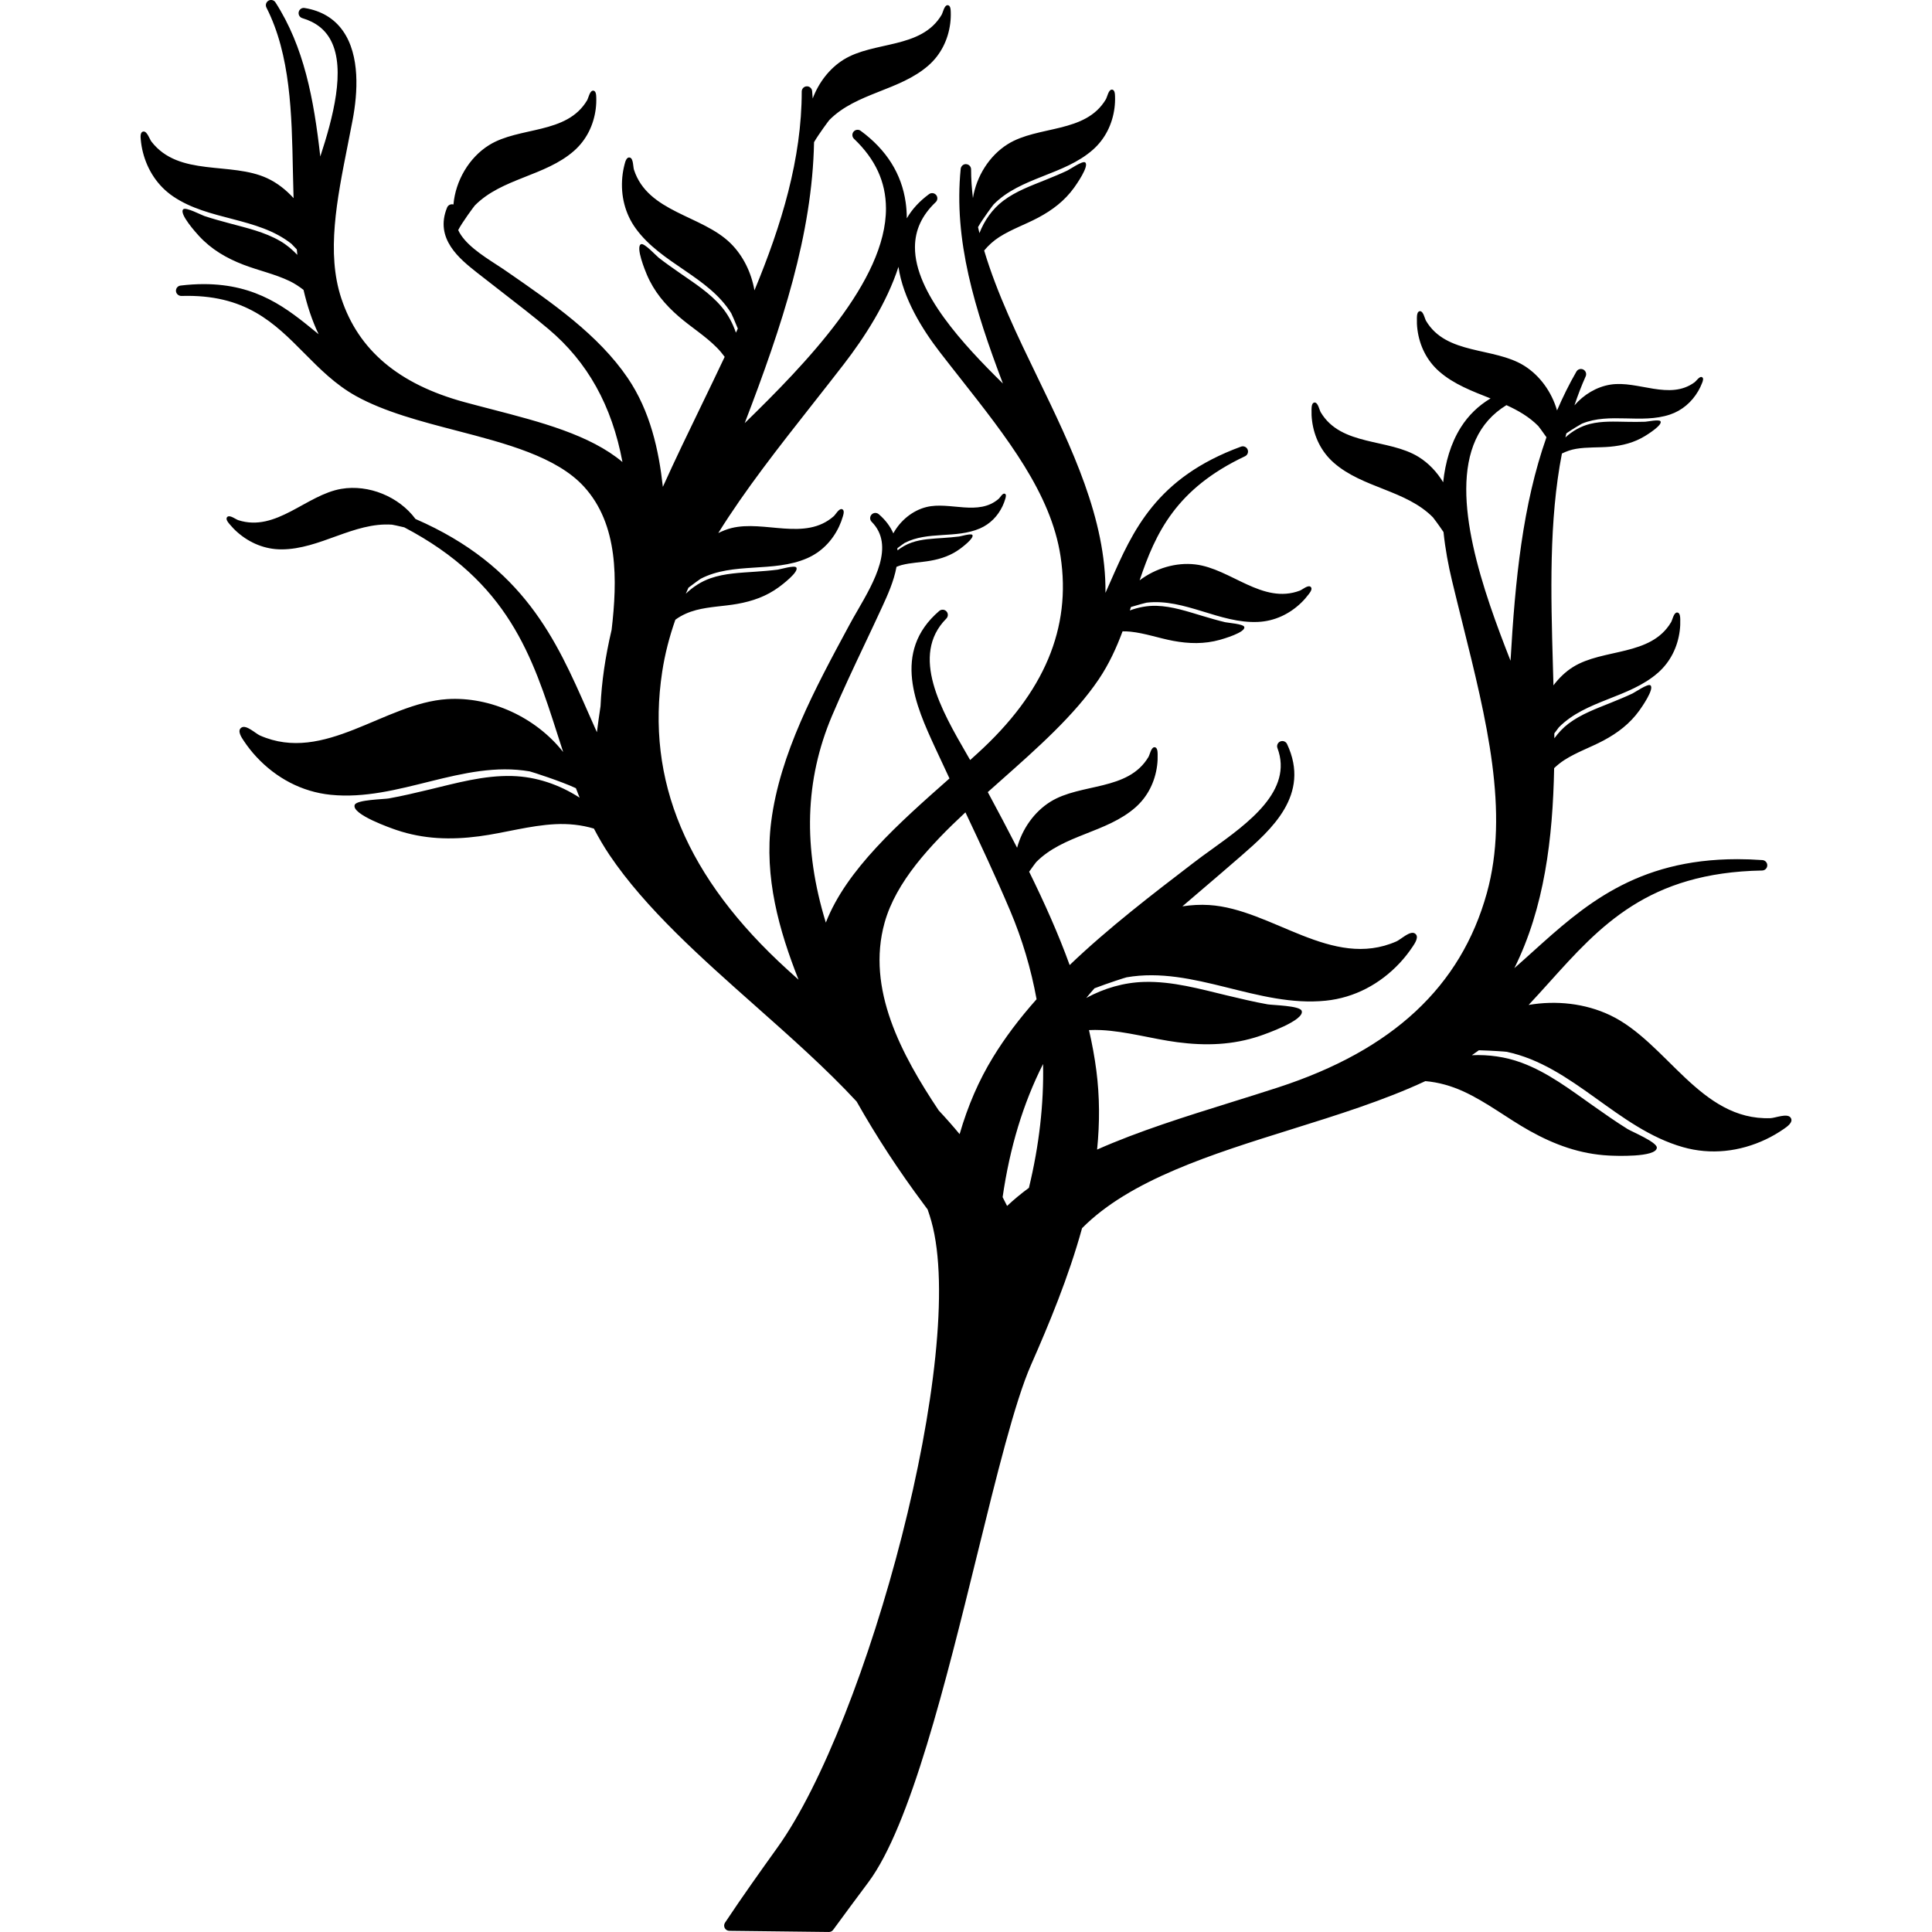
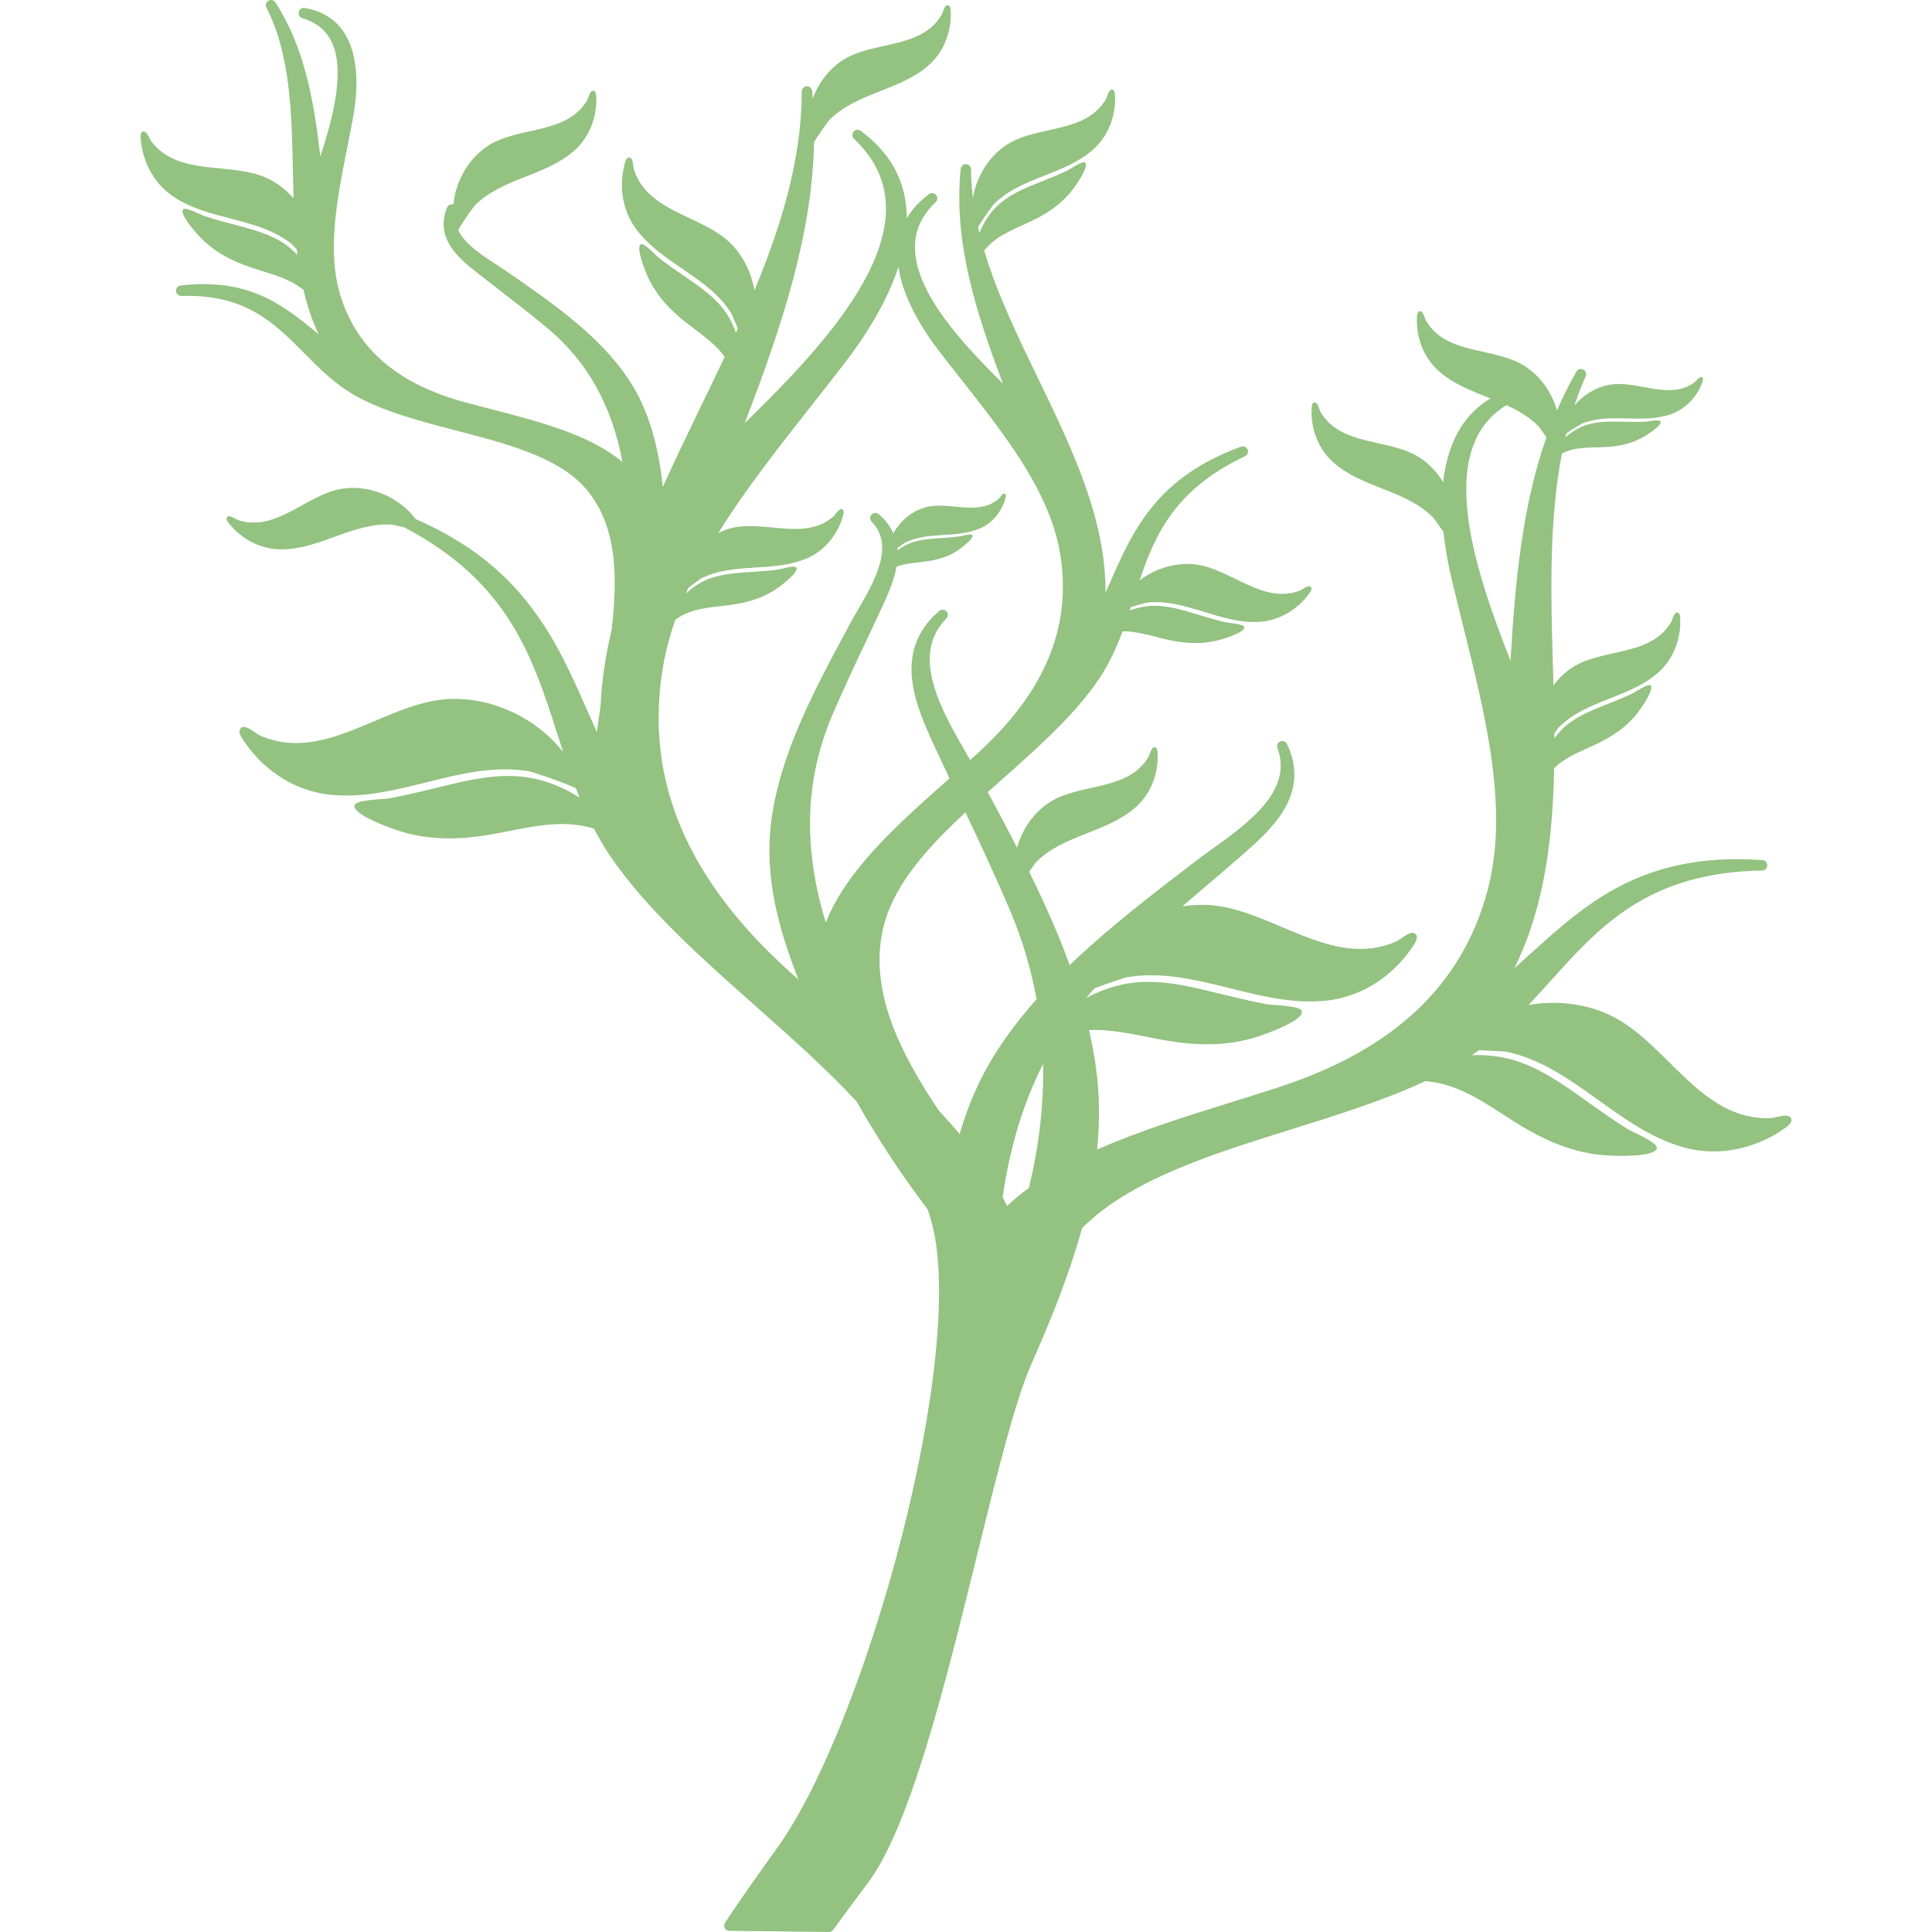
<svg xmlns="http://www.w3.org/2000/svg" version="1.1" id="Capa_1" x="0px" y="0px" width="567.063px" height="567.063px" viewBox="0 0 567.063 567.063" style="enable-background:new 0 0 567.063 567.063;" xml:space="preserve">
  <g>
    <g>
-       <path d="M519.673,328.193c-20.734,0.759-30.398-22.313-47.136-30.242c-7.271-3.442-15.774-4.379-23.871-2.989    c2.062-2.197,4.072-4.419,6.056-6.625c14.917-16.58,29.006-32.237,62.491-32.834c0.82-0.016,1.48-0.673,1.502-1.487    c0.021-0.82-0.605-1.509-1.42-1.57c-2.497-0.178-4.969-0.27-7.344-0.27c-29.948,0-45.307,13.85-60.159,27.243    c-1.8,1.622-3.553,3.204-5.307,4.738c8.816-17.77,11.271-37.981,11.671-58.698c0.937-0.887,1.943-1.701,3.023-2.396    c3.586-2.298,7.684-3.703,11.436-5.701c4.186-2.23,7.772-4.954,10.56-8.828c0.523-0.728,4.575-6.441,3.213-7.399    c-0.752-0.536-4.485,2.059-5.232,2.411c-2.077,0.982-4.204,1.848-6.334,2.711c-4.281,1.735-8.721,3.323-12.445,6.135    c-1.618,1.221-2.974,2.699-4.155,4.305c-0.003-0.48-0.006-0.961-0.009-1.441c0.71-0.982,1.257-1.704,1.328-1.777    c7.925-8.027,20.621-8.562,29.109-16.028c3.614-3.18,5.747-7.521,6.364-12.268c0.147-1.129,0.196-2.262,0.159-3.4    c-0.021-0.627-0.033-2.081-1-1.998c-0.921,0.077-1.301,2.179-1.689,2.836c-5.976,10.083-19.893,7.62-28.776,13.149    c-2.23,1.389-4.146,3.262-5.753,5.392c-0.052-1.967-0.106-3.935-0.165-5.896c-0.597-20.958-1.184-42.417,2.65-62.152    c1.307-0.643,2.695-1.129,4.131-1.374c3.277-0.56,6.652-0.321,9.96-0.618c3.69-0.331,7.1-1.197,10.282-3.134    c0.6-0.364,5.251-3.24,4.562-4.342c-0.38-0.615-3.853,0.113-4.499,0.141c-1.793,0.073-3.586,0.049-5.379,0.021    c-3.608-0.055-7.283-0.263-10.817,0.621c-2.724,0.686-5.171,2.084-7.222,3.959c0.095-0.401,0.193-0.802,0.291-1.199    c1.787-1.246,4.4-2.775,4.56-2.84c8.146-3.357,17.436,0.123,25.813-2.662c3.568-1.184,6.423-3.66,8.312-6.885    c0.449-0.768,0.829-1.566,1.15-2.396c0.178-0.459,0.609-1.505-0.11-1.741c-0.686-0.226-1.601,1.172-2.08,1.527    c-7.369,5.432-16.629-0.579-24.697,0.694c-4.052,0.637-7.847,2.926-10.579,6.093c0.971-2.895,2.048-5.747,3.296-8.522    c0.333-0.743,0.027-1.619-0.701-1.989c-0.728-0.37-1.612-0.11-2.022,0.597c-2.139,3.712-4.006,7.519-5.683,11.401    c-1.548-5.37-5.015-10.242-9.669-13.139c-8.884-5.53-22.801-3.066-28.776-13.149c-0.389-0.658-0.771-2.763-1.689-2.837    c-0.967-0.083-0.979,1.371-1,1.999c-0.037,1.138,0.012,2.271,0.159,3.399c0.617,4.749,2.75,9.091,6.364,12.268    c4.333,3.81,9.762,5.817,15.092,7.935c-3.556,2.13-6.49,4.951-8.729,8.504c-2.98,4.725-4.548,10.291-5.175,16.107    c-1.809-3.001-4.251-5.603-7.17-7.417c-8.883-5.53-22.8-3.066-28.776-13.149c-0.389-0.658-0.771-2.763-1.688-2.837    c-0.964-0.083-0.979,1.371-1.001,1.999c-0.037,1.138,0.013,2.271,0.159,3.399c0.618,4.749,2.751,9.091,6.365,12.268    c8.488,7.463,21.184,8.002,29.109,16.028c0.125,0.128,1.717,2.252,3.103,4.317c0.518,5.021,1.438,9.878,2.476,14.192    c1.001,4.183,2.044,8.372,3.088,12.555c7.093,28.458,13.794,55.337,7.148,79.239c-7.62,27.424-27.647,46.075-61.228,57.014    c-4.532,1.479-9.138,2.913-13.749,4.352c-13.394,4.18-27.219,8.488-39.409,13.901c0.811-8.075,0.74-15.657-0.209-23.103    c-0.498-3.911-1.235-7.886-2.172-11.968c1.19-0.052,2.377-0.062,3.562-0.003c7.527,0.379,14.875,2.573,22.335,3.556    c8.326,1.096,16.291,0.859,24.29-1.852c1.503-0.511,13.217-4.574,12.24-7.354c-0.535-1.545-8.58-1.648-10.019-1.909    c-4.002-0.719-7.959-1.664-11.912-2.61c-7.953-1.906-15.982-4.186-24.238-3.969c-6.031,0.159-11.827,1.867-17.062,4.71    c0.786-0.964,1.6-1.903,2.42-2.84c4.257-1.619,9.106-3.164,9.438-3.223c19.676-3.406,38.513,8.884,58.418,6.867    c8.474-0.86,16.014-4.921,21.79-11.124c1.374-1.476,2.61-3.058,3.728-4.731c0.618-0.927,2.09-3.029,0.615-3.907    c-1.401-0.838-4.116,1.802-5.355,2.35c-18.984,8.373-36.493-9.492-54.976-10.667c-2.613-0.166-5.251-0.012-7.861,0.382    c1.75-1.5,3.498-2.993,5.229-4.471c4.061-3.467,8.118-6.931,12.124-10.425c8.607-7.516,20.395-17.803,13.366-32.742    c-0.35-0.744-1.218-1.068-1.98-0.759c-0.756,0.318-1.126,1.178-0.838,1.949c4.676,12.479-8.599,22.032-19.263,29.709    c-1.986,1.429-3.877,2.788-5.526,4.076c-11.665,8.929-24.813,18.99-36.2,29.896c-3.32-9.171-7.405-18.275-11.891-27.396    c1.053-1.493,1.988-2.739,2.083-2.837c7.926-8.026,20.622-8.562,29.11-16.028c3.614-3.179,5.747-7.521,6.364-12.268    c0.147-1.129,0.196-2.261,0.159-3.399c-0.021-0.627-0.033-2.081-1-1.998c-0.921,0.076-1.301,2.182-1.689,2.839    c-5.976,10.083-19.893,7.62-28.776,13.149c-4.765,2.965-8.292,7.993-9.785,13.51c-2.779-5.425-5.661-10.863-8.605-16.334    c1.307-1.166,2.62-2.332,3.933-3.498c10.608-9.407,21.579-19.134,28.656-29.639c3.023-4.489,5.178-9.244,6.971-14.048    c0.784-0.006,1.567,0.018,2.345,0.101c4.234,0.444,8.313,1.903,12.49,2.687c4.664,0.869,9.165,0.982,13.761-0.306    c0.863-0.242,7.596-2.179,7.127-3.776c-0.254-0.888-4.789-1.19-5.594-1.383c-2.236-0.529-4.439-1.181-6.64-1.836    c-4.428-1.316-8.89-2.846-13.553-2.978c-2.69-0.073-5.315,0.444-7.804,1.356c0.11-0.337,0.224-0.677,0.331-1.013    c2.206-0.673,4.409-1.246,4.577-1.267c11.203-1.322,21.454,6.184,32.745,5.652c4.808-0.227,9.184-2.289,12.632-5.612    c0.82-0.79,1.563-1.646,2.246-2.555c0.377-0.505,1.271-1.646,0.465-2.185c-0.765-0.517-2.377,0.89-3.09,1.163    c-10.964,4.146-20.297-6.466-30.689-7.689c-5.685-0.67-11.691,1.153-16.343,4.669c4.685-13.954,10.756-26.907,30.939-36.42    c0.74-0.349,1.074-1.218,0.759-1.974c-0.318-0.756-1.166-1.129-1.937-0.848c-24.915,9.128-31.748,24.67-38.36,39.697    c-0.48,1.09-0.952,2.164-1.426,3.223c0.223-21.646-9.955-42.66-19.835-63.055c-5.937-12.255-11.989-24.768-15.771-37.424    c1.267-1.53,2.757-2.876,4.422-3.944c3.586-2.298,7.684-3.703,11.435-5.701c4.187-2.231,7.772-4.954,10.561-8.828    c0.523-0.728,4.574-6.441,3.213-7.399c-0.753-0.536-4.486,2.059-5.232,2.411c-2.078,0.982-4.205,1.848-6.334,2.711    c-4.281,1.735-8.722,3.323-12.445,6.136c-3.226,2.433-5.542,5.78-7.008,9.504c-0.144-0.588-0.275-1.175-0.41-1.763    c1.331-2.35,4.4-6.475,4.578-6.659c7.926-8.026,20.621-8.562,29.109-16.028c3.614-3.179,5.747-7.521,6.365-12.268    c0.146-1.129,0.196-2.261,0.159-3.399c-0.021-0.627-0.034-2.081-1.001-1.998c-0.921,0.076-1.3,2.182-1.688,2.839    c-5.977,10.083-19.894,7.62-28.776,13.149c-5.429,3.378-9.211,9.437-10.245,15.845c-0.34-2.806-0.538-5.615-0.538-8.43    c0-0.817-0.64-1.487-1.454-1.527c-0.762-0.088-1.518,0.563-1.597,1.374c-2.105,20.937,4.079,41.126,12.39,63.015    c-11.552-11.359-25.875-26.699-25.814-40.034c0.021-5.009,2.017-9.333,6.096-13.216c0.585-0.56,0.637-1.472,0.119-2.093    c-0.514-0.612-1.426-0.728-2.077-0.251c-2.815,2.069-5,4.443-6.533,7.103c-0.003-1.561-0.11-3.115-0.328-4.654    c-1.181-8.391-5.627-15.468-13.213-21.035c-0.651-0.48-1.561-0.367-2.077,0.251c-0.518,0.618-0.466,1.533,0.119,2.093    c6.282,5.982,9.352,12.65,9.385,20.383c0.098,21.3-23.682,45.737-41.463,63.072c11.022-28.718,19.822-55.41,20.353-82.461    c1.373-2.371,4.317-6.331,4.491-6.508c7.926-8.026,20.622-8.562,29.11-16.028c3.613-3.179,5.746-7.521,6.364-12.268    c0.147-1.129,0.196-2.261,0.159-3.399c-0.021-0.627-0.033-2.081-1-1.999c-0.921,0.077-1.301,2.179-1.689,2.837    c-5.977,10.083-19.893,7.619-28.776,13.148c-4.143,2.58-7.304,6.735-9.055,11.402c-0.061-0.734-0.092-1.469-0.168-2.203    c-0.079-0.814-0.823-1.429-1.598-1.374c-0.813,0.04-1.453,0.71-1.453,1.527c0,19.654-5.899,39.162-13.877,58.36    c-0.909-5.211-3.314-10.168-7.001-13.807c-8.391-8.29-24.303-9.042-28.366-21.613c-0.264-0.82-0.159-3.229-1.151-3.541    c-1.04-0.331-1.416,1.264-1.597,1.949c-0.321,1.242-0.551,2.5-0.671,3.776c-0.501,5.374,0.763,10.68,3.944,15.071    c7.476,10.318,21.298,14.067,28.018,24.862c0.095,0.15,1.031,2.249,1.943,4.517c-0.184,0.404-0.373,0.805-0.557,1.209    c-0.949-2.76-2.323-5.364-4.238-7.626c-3.394-4.015-7.88-6.866-12.157-9.841c-2.124-1.478-4.251-2.959-6.289-4.556    c-0.734-0.575-4.191-4.354-5.152-3.954c-1.735,0.713,1.294,8.002,1.688,8.932c2.1,4.951,5.364,8.837,9.413,12.332    c3.626,3.131,7.781,5.692,11.153,9.11c0.826,0.838,1.589,1.744,2.28,2.699c-2.271,4.813-4.587,9.608-6.895,14.373    c-3.772,7.791-7.65,15.796-11.248,23.779c-1.179-10.68-3.666-22.191-10.343-31.996c-8.614-12.656-22.161-22.02-35.249-31.068    c-0.991-0.701-2.117-1.432-3.302-2.2c-4.293-2.785-9.312-6.053-11.175-10.095c1.074-2.167,4.694-7.038,4.887-7.234    c7.926-8.026,20.621-8.562,29.11-16.028c3.613-3.18,5.746-7.521,6.364-12.268c0.147-1.129,0.196-2.261,0.159-3.4    c-0.021-0.627-0.033-2.081-1-1.998c-0.922,0.077-1.301,2.179-1.689,2.836c-5.977,10.083-19.894,7.62-28.776,13.149    c-5.875,3.657-9.838,10.447-10.45,17.43c-0.743-0.223-1.551,0.138-1.857,0.869c-3.791,9.183,3.749,15.147,8.739,19.098    c2.394,1.891,4.813,3.761,7.234,5.633c4.577,3.541,9.309,7.2,13.742,10.927c11.512,9.688,18.654,22.5,21.747,39.061    c-9.513-7.999-24.152-11.793-38.359-15.475c-2.702-0.701-5.401-1.398-8.061-2.124c-19.257-5.26-31.068-15.224-36.104-30.453    c-4.4-13.308-1.334-28.764,1.916-45.129c0.48-2.42,0.961-4.844,1.417-7.261c1.496-7.914,2.221-18.862-2.833-26.078    c-2.574-3.675-6.362-5.945-11.258-6.744c-0.802-0.15-1.558,0.383-1.738,1.166c-0.181,0.786,0.282,1.579,1.053,1.812    c3.987,1.19,6.744,3.36,8.43,6.637c4.348,8.442,0.569,22.641-3.152,33.978c-1.913-16.986-4.776-32.204-13.161-45.245    c-0.438-0.686-1.337-0.906-2.047-0.499c-0.707,0.407-0.97,1.294-0.603,2.02c7.093,13.935,7.439,31.2,7.77,47.898    c0.052,2.671,0.119,5.355,0.199,8.039c-2.209-2.43-4.804-4.48-7.729-5.838c-10.695-4.97-25.927-0.306-33.997-10.768    c-0.526-0.683-1.239-2.987-2.28-2.944c-1.092,0.043-0.909,1.668-0.844,2.372c0.116,1.276,0.324,2.537,0.646,3.782    c1.343,5.227,4.324,9.795,8.8,12.855c10.521,7.188,24.798,6.05,34.765,13.941c0.085,0.067,0.731,0.734,1.588,1.652    c0.055,0.529,0.092,1.068,0.156,1.597c-1.502-1.561-3.161-2.974-5.067-4.076c-4.55-2.635-9.737-3.804-14.765-5.159    c-2.5-0.673-5-1.35-7.457-2.167c-0.885-0.294-5.417-2.684-6.185-1.983c-1.392,1.258,3.92,7.096,4.608,7.84    c3.647,3.95,8.033,6.508,13.023,8.43c4.471,1.723,9.248,2.732,13.574,4.81c1.454,0.698,2.806,1.595,4.085,2.589    c1.053,4.511,2.448,8.886,4.431,13.011c-0.245-0.199-0.487-0.398-0.731-0.597c-8.485-6.94-17.258-14.11-33.005-14.11    c-2.172,0-4.458,0.144-6.793,0.426c-0.814,0.095-1.405,0.817-1.343,1.631c0.061,0.814,0.798,1.417,1.573,1.417    c18.831-0.575,27.243,7.876,36.123,16.836c4.477,4.517,9.104,9.186,15.129,12.534c8.42,4.672,19.183,7.469,29.589,10.177    c14.38,3.743,29.245,7.607,37.296,16.374c10.229,11.136,9.85,27.604,8.158,42.078c-1.864,7.91-2.932,15.291-3.253,22.409    c-0.38,2.552-0.744,5.101-1.065,7.638c-0.894-1.98-1.78-3.997-2.687-6.056c-9.247-21.016-18.791-42.706-50.554-56.527    c-4.878-6.582-13.752-10.193-21.748-8.847c-10.318,1.735-19.119,12.794-30.272,9.192c-0.729-0.236-2.405-1.561-3.146-1.01    c-0.777,0.578,0.171,1.674,0.572,2.16c0.726,0.875,1.512,1.692,2.372,2.442c3.608,3.149,8.079,4.994,12.892,4.985    c11.304-0.024,21.175-8.026,32.43-7.255c0.141,0.009,1.759,0.343,3.607,0.787c30.566,16.043,37.613,37.833,44.991,60.857    c0.542,1.689,1.089,3.388,1.646,5.092c-7.987-10.156-21.301-16.34-34.043-15.53c-18.482,1.175-35.994,19.042-54.976,10.667    c-1.236-0.547-3.95-3.188-5.355-2.35c-1.475,0.875-0.003,2.98,0.615,3.907c1.117,1.677,2.353,3.256,3.727,4.731    c5.774,6.203,13.314,10.263,21.79,11.123c19.908,2.017,38.742-10.272,58.418-6.867c0.447,0.08,9.257,2.91,13.557,4.93    c0.357,0.93,0.713,1.86,1.092,2.785c-5.93-3.834-12.729-6.175-19.854-6.359c-8.256-0.217-16.285,2.062-24.238,3.969    c-3.953,0.945-7.909,1.891-11.912,2.61c-1.441,0.26-9.483,0.364-10.018,1.91c-0.976,2.778,10.734,6.842,12.24,7.353    c7.999,2.711,15.964,2.947,24.29,1.852c7.46-0.982,14.808-3.177,22.335-3.556c3.81-0.192,7.687,0.19,11.35,1.292    c1.383,2.644,2.889,5.251,4.603,7.791c10.562,15.673,26.977,30.23,42.852,44.31c10.242,9.085,20.833,18.474,29.655,28.008    c5.881,10.389,12.304,20.218,19.636,30.053l1.202,1.622c0.407,1.153,0.774,2.312,1.102,3.485    c10.692,38.329-18.775,146.916-45.129,183.729c-4.85,6.777-10.352,14.458-15.443,22.142c-0.31,0.469-0.337,1.068-0.076,1.563    c0.263,0.493,0.773,0.808,1.334,0.814l29.231,0.343c0.007,0,0.013,0,0.019,0c0.49,0,0.949-0.232,1.236-0.628    c3.418-4.682,6.889-9.345,10.353-13.993c12.331-16.539,22.748-58.862,31.937-96.203c5.673-23.058,11.034-44.835,15.783-55.615    c5.188-11.766,11.014-25.723,14.982-40.136c14.048-14.201,38.155-21.734,61.472-29.021c13.446-4.204,27.237-8.513,39.284-14.138    c3.859,0.318,7.653,1.408,11.166,3.015c6.854,3.137,12.871,7.892,19.438,11.563c7.332,4.095,14.819,6.824,23.253,7.262    c1.585,0.082,13.969,0.637,14.091-2.308c0.074-1.634-7.362-4.706-8.602-5.48c-3.451-2.148-6.78-4.489-10.104-6.83    c-6.687-4.712-13.302-9.798-21.053-12.649c-4.688-1.727-9.624-2.396-14.541-2.182c0.7-0.478,1.398-0.958,2.077-1.454    c3.987,0.119,7.846,0.395,8.128,0.453c19.538,4.112,32.497,22.494,51.738,27.98c8.191,2.335,16.698,1.35,24.357-2.279    c1.82-0.863,3.556-1.876,5.214-3.018c0.915-0.633,3.063-2.044,2.017-3.402C524.524,326.694,521.026,328.145,519.673,328.193z     M242.392,270.791c-6.745-21.989-6.145-41.876,1.802-60.665c2.99-7.065,6.371-14.217,9.643-21.132    c1.723-3.645,3.445-7.292,5.125-10.942c1.53-3.335,3.403-7.43,4.168-11.677c0.486-0.187,0.967-0.385,1.469-0.517    c2.788-0.731,5.716-0.78,8.547-1.285c3.161-0.563,6.034-1.567,8.635-3.479c0.49-0.358,4.287-3.192,3.611-4.091    c-0.374-0.502-3.317,0.389-3.871,0.462c-1.542,0.199-3.091,0.312-4.643,0.425c-3.117,0.224-6.307,0.321-9.287,1.353    c-1.521,0.526-2.916,1.316-4.158,2.301c-0.016-0.211-0.03-0.419-0.052-0.63c1.077-0.817,2.068-1.518,2.157-1.564    c6.774-3.513,15.055-1.211,22.074-4.244c2.99-1.291,5.267-3.641,6.652-6.57c0.331-0.698,0.597-1.414,0.812-2.154    c0.119-0.41,0.41-1.346-0.227-1.493c-0.609-0.144-1.291,1.132-1.68,1.475c-5.949,5.242-14.392,0.756-21.261,2.463    c-4.073,1.01-7.662,3.972-9.706,7.717c-0.873-1.965-2.225-3.865-4.278-5.625c-0.627-0.532-1.558-0.48-2.114,0.12    c-0.561,0.603-0.545,1.536,0.033,2.117c6.885,6.949,0.78,17.503-4.122,25.982c-0.93,1.606-1.812,3.134-2.549,4.532    c-9.969,18.47-20.275,37.567-22.821,57.531c-2.077,16.301,2.292,31.827,8.029,46.351c-1.062-0.952-2.114-1.9-3.164-2.855    c-29.676-26.968-41.729-55.616-36.845-87.581c0.786-5.162,2.102-10.214,3.843-15.187c0.04-0.037,0.095-0.092,0.119-0.11    c1.79-1.3,3.868-2.197,6.004-2.757c3.938-1.031,8.075-1.102,12.075-1.815c4.464-0.795,8.524-2.215,12.2-4.917    c0.691-0.508,6.056-4.51,5.101-5.78c-0.526-0.71-4.685,0.551-5.468,0.652c-2.179,0.282-4.37,0.441-6.558,0.6    c-4.403,0.315-8.908,0.453-13.121,1.913c-2.764,0.955-5.19,2.564-7.28,4.55c0.26-0.59,0.511-1.184,0.783-1.771    c1.723-1.328,3.458-2.552,3.596-2.625c9.571-4.963,21.271-1.711,31.188-5.998c4.223-1.824,7.438-5.146,9.4-9.281    c0.465-0.985,0.845-1.998,1.147-3.044c0.165-0.579,0.581-1.9-0.321-2.112c-0.859-0.202-1.824,1.601-2.371,2.084    c-8.403,7.405-20.331,1.068-30.034,3.479c-1.331,0.331-2.607,0.854-3.853,1.457c7.895-12.687,17.717-25.178,27.824-38.018    c3.021-3.837,6.047-7.681,9.024-11.539c6.031-7.806,12.598-17.95,16.043-28.581c1.295,9.208,7.008,18.387,12.146,25.037    c1.989,2.58,4.012,5.147,6.031,7.711c13.666,17.362,26.576,33.758,29.388,52.179c3.226,21.12-4.755,40.062-24.397,57.91    c-0.703,0.643-1.413,1.282-2.129,1.925l-0.928-1.612c-7.487-12.95-16.812-29.07-6.064-39.909c0.578-0.582,0.594-1.515,0.033-2.118    c-0.557-0.597-1.49-0.648-2.114-0.119c-14.091,12.068-6.729,28.109-1.353,39.82c1.433,3.115,2.892,6.227,4.357,9.342l-0.009,0.009    C263.775,241.659,248.426,255.24,242.392,270.791z M281.658,332.878c-1.958-2.358-4.036-4.715-6.133-6.949    c-10.899-16.334-21.312-35.654-15.89-55.102c3.332-11.946,13.231-22.623,23.729-32.396c4.257,9.005,8.963,19.03,13.121,28.853    c3.538,8.363,6.147,17.106,7.761,25.999c-5.107,5.746-9.29,11.315-12.775,17.01C287.322,317.067,284.096,324.479,281.658,332.878z     M301.998,348.644c-2.326,1.707-4.471,3.488-6.405,5.312c-0.419-0.863-0.859-1.724-1.312-2.586    c2.121-14.64,6.02-27.482,11.87-39.073C306.401,324.011,305.008,336.204,301.998,348.644z M433.115,129.079    c1.968-4.32,4.964-7.668,9.036-10.165c3.431,1.561,6.665,3.412,9.349,6.129c0.107,0.107,1.23,1.604,2.402,3.293    c-6.983,19.856-9.187,41.787-10.545,65.597C435.382,173.635,425.459,145.903,433.115,129.079z" />
+       <path fill="#93C281" d="M519.673,328.193c-20.734,0.759-30.398-22.313-47.136-30.242c-7.271-3.442-15.774-4.379-23.871-2.989    c2.062-2.197,4.072-4.419,6.056-6.625c14.917-16.58,29.006-32.237,62.491-32.834c0.82-0.016,1.48-0.673,1.502-1.487    c0.021-0.82-0.605-1.509-1.42-1.57c-2.497-0.178-4.969-0.27-7.344-0.27c-29.948,0-45.307,13.85-60.159,27.243    c-1.8,1.622-3.553,3.204-5.307,4.738c8.816-17.77,11.271-37.981,11.671-58.698c0.937-0.887,1.943-1.701,3.023-2.396    c3.586-2.298,7.684-3.703,11.436-5.701c4.186-2.23,7.772-4.954,10.56-8.828c0.523-0.728,4.575-6.441,3.213-7.399    c-0.752-0.536-4.485,2.059-5.232,2.411c-2.077,0.982-4.204,1.848-6.334,2.711c-4.281,1.735-8.721,3.323-12.445,6.135    c-1.618,1.221-2.974,2.699-4.155,4.305c-0.003-0.48-0.006-0.961-0.009-1.441c0.71-0.982,1.257-1.704,1.328-1.777    c7.925-8.027,20.621-8.562,29.109-16.028c3.614-3.18,5.747-7.521,6.364-12.268c0.147-1.129,0.196-2.262,0.159-3.4    c-0.021-0.627-0.033-2.081-1-1.998c-0.921,0.077-1.301,2.179-1.689,2.836c-5.976,10.083-19.893,7.62-28.776,13.149    c-2.23,1.389-4.146,3.262-5.753,5.392c-0.052-1.967-0.106-3.935-0.165-5.896c-0.597-20.958-1.184-42.417,2.65-62.152    c1.307-0.643,2.695-1.129,4.131-1.374c3.277-0.56,6.652-0.321,9.96-0.618c3.69-0.331,7.1-1.197,10.282-3.134    c0.6-0.364,5.251-3.24,4.562-4.342c-0.38-0.615-3.853,0.113-4.499,0.141c-1.793,0.073-3.586,0.049-5.379,0.021    c-3.608-0.055-7.283-0.263-10.817,0.621c-2.724,0.686-5.171,2.084-7.222,3.959c0.095-0.401,0.193-0.802,0.291-1.199    c1.787-1.246,4.4-2.775,4.56-2.84c8.146-3.357,17.436,0.123,25.813-2.662c3.568-1.184,6.423-3.66,8.312-6.885    c0.449-0.768,0.829-1.566,1.15-2.396c0.178-0.459,0.609-1.505-0.11-1.741c-0.686-0.226-1.601,1.172-2.08,1.527    c-7.369,5.432-16.629-0.579-24.697,0.694c-4.052,0.637-7.847,2.926-10.579,6.093c0.971-2.895,2.048-5.747,3.296-8.522    c0.333-0.743,0.027-1.619-0.701-1.989c-0.728-0.37-1.612-0.11-2.022,0.597c-2.139,3.712-4.006,7.519-5.683,11.401    c-1.548-5.37-5.015-10.242-9.669-13.139c-8.884-5.53-22.801-3.066-28.776-13.149c-0.389-0.658-0.771-2.763-1.689-2.837    c-0.967-0.083-0.979,1.371-1,1.999c-0.037,1.138,0.012,2.271,0.159,3.399c0.617,4.749,2.75,9.091,6.364,12.268    c4.333,3.81,9.762,5.817,15.092,7.935c-3.556,2.13-6.49,4.951-8.729,8.504c-2.98,4.725-4.548,10.291-5.175,16.107    c-1.809-3.001-4.251-5.603-7.17-7.417c-8.883-5.53-22.8-3.066-28.776-13.149c-0.389-0.658-0.771-2.763-1.688-2.837    c-0.964-0.083-0.979,1.371-1.001,1.999c-0.037,1.138,0.013,2.271,0.159,3.399c0.618,4.749,2.751,9.091,6.365,12.268    c8.488,7.463,21.184,8.002,29.109,16.028c0.125,0.128,1.717,2.252,3.103,4.317c0.518,5.021,1.438,9.878,2.476,14.192    c1.001,4.183,2.044,8.372,3.088,12.555c7.093,28.458,13.794,55.337,7.148,79.239c-7.62,27.424-27.647,46.075-61.228,57.014    c-4.532,1.479-9.138,2.913-13.749,4.352c-13.394,4.18-27.219,8.488-39.409,13.901c0.811-8.075,0.74-15.657-0.209-23.103    c-0.498-3.911-1.235-7.886-2.172-11.968c1.19-0.052,2.377-0.062,3.562-0.003c7.527,0.379,14.875,2.573,22.335,3.556    c8.326,1.096,16.291,0.859,24.29-1.852c1.503-0.511,13.217-4.574,12.24-7.354c-0.535-1.545-8.58-1.648-10.019-1.909    c-4.002-0.719-7.959-1.664-11.912-2.61c-7.953-1.906-15.982-4.186-24.238-3.969c-6.031,0.159-11.827,1.867-17.062,4.71    c0.786-0.964,1.6-1.903,2.42-2.84c4.257-1.619,9.106-3.164,9.438-3.223c19.676-3.406,38.513,8.884,58.418,6.867    c8.474-0.86,16.014-4.921,21.79-11.124c1.374-1.476,2.61-3.058,3.728-4.731c0.618-0.927,2.09-3.029,0.615-3.907    c-1.401-0.838-4.116,1.802-5.355,2.35c-18.984,8.373-36.493-9.492-54.976-10.667c-2.613-0.166-5.251-0.012-7.861,0.382    c1.75-1.5,3.498-2.993,5.229-4.471c4.061-3.467,8.118-6.931,12.124-10.425c8.607-7.516,20.395-17.803,13.366-32.742    c-0.35-0.744-1.218-1.068-1.98-0.759c-0.756,0.318-1.126,1.178-0.838,1.949c4.676,12.479-8.599,22.032-19.263,29.709    c-1.986,1.429-3.877,2.788-5.526,4.076c-11.665,8.929-24.813,18.99-36.2,29.896c-3.32-9.171-7.405-18.275-11.891-27.396    c1.053-1.493,1.988-2.739,2.083-2.837c7.926-8.026,20.622-8.562,29.11-16.028c3.614-3.179,5.747-7.521,6.364-12.268    c0.147-1.129,0.196-2.261,0.159-3.399c-0.021-0.627-0.033-2.081-1-1.998c-0.921,0.076-1.301,2.182-1.689,2.839    c-5.976,10.083-19.893,7.62-28.776,13.149c-4.765,2.965-8.292,7.993-9.785,13.51c-2.779-5.425-5.661-10.863-8.605-16.334    c1.307-1.166,2.62-2.332,3.933-3.498c10.608-9.407,21.579-19.134,28.656-29.639c3.023-4.489,5.178-9.244,6.971-14.048    c0.784-0.006,1.567,0.018,2.345,0.101c4.234,0.444,8.313,1.903,12.49,2.687c4.664,0.869,9.165,0.982,13.761-0.306    c0.863-0.242,7.596-2.179,7.127-3.776c-0.254-0.888-4.789-1.19-5.594-1.383c-2.236-0.529-4.439-1.181-6.64-1.836    c-4.428-1.316-8.89-2.846-13.553-2.978c-2.69-0.073-5.315,0.444-7.804,1.356c0.11-0.337,0.224-0.677,0.331-1.013    c2.206-0.673,4.409-1.246,4.577-1.267c11.203-1.322,21.454,6.184,32.745,5.652c4.808-0.227,9.184-2.289,12.632-5.612    c0.82-0.79,1.563-1.646,2.246-2.555c0.377-0.505,1.271-1.646,0.465-2.185c-0.765-0.517-2.377,0.89-3.09,1.163    c-10.964,4.146-20.297-6.466-30.689-7.689c-5.685-0.67-11.691,1.153-16.343,4.669c4.685-13.954,10.756-26.907,30.939-36.42    c0.74-0.349,1.074-1.218,0.759-1.974c-0.318-0.756-1.166-1.129-1.937-0.848c-24.915,9.128-31.748,24.67-38.36,39.697    c-0.48,1.09-0.952,2.164-1.426,3.223c0.223-21.646-9.955-42.66-19.835-63.055c-5.937-12.255-11.989-24.768-15.771-37.424    c1.267-1.53,2.757-2.876,4.422-3.944c3.586-2.298,7.684-3.703,11.435-5.701c4.187-2.231,7.772-4.954,10.561-8.828    c0.523-0.728,4.574-6.441,3.213-7.399c-0.753-0.536-4.486,2.059-5.232,2.411c-2.078,0.982-4.205,1.848-6.334,2.711    c-4.281,1.735-8.722,3.323-12.445,6.136c-3.226,2.433-5.542,5.78-7.008,9.504c-0.144-0.588-0.275-1.175-0.41-1.763    c1.331-2.35,4.4-6.475,4.578-6.659c7.926-8.026,20.621-8.562,29.109-16.028c3.614-3.179,5.747-7.521,6.365-12.268    c0.146-1.129,0.196-2.261,0.159-3.399c-0.021-0.627-0.034-2.081-1.001-1.998c-0.921,0.076-1.3,2.182-1.688,2.839    c-5.977,10.083-19.894,7.62-28.776,13.149c-5.429,3.378-9.211,9.437-10.245,15.845c-0.34-2.806-0.538-5.615-0.538-8.43    c0-0.817-0.64-1.487-1.454-1.527c-0.762-0.088-1.518,0.563-1.597,1.374c-2.105,20.937,4.079,41.126,12.39,63.015    c-11.552-11.359-25.875-26.699-25.814-40.034c0.021-5.009,2.017-9.333,6.096-13.216c0.585-0.56,0.637-1.472,0.119-2.093    c-0.514-0.612-1.426-0.728-2.077-0.251c-2.815,2.069-5,4.443-6.533,7.103c-0.003-1.561-0.11-3.115-0.328-4.654    c-1.181-8.391-5.627-15.468-13.213-21.035c-0.651-0.48-1.561-0.367-2.077,0.251c-0.518,0.618-0.466,1.533,0.119,2.093    c6.282,5.982,9.352,12.65,9.385,20.383c0.098,21.3-23.682,45.737-41.463,63.072c11.022-28.718,19.822-55.41,20.353-82.461    c1.373-2.371,4.317-6.331,4.491-6.508c7.926-8.026,20.622-8.562,29.11-16.028c3.613-3.179,5.746-7.521,6.364-12.268    c0.147-1.129,0.196-2.261,0.159-3.399c-0.021-0.627-0.033-2.081-1-1.999c-0.921,0.077-1.301,2.179-1.689,2.837    c-5.977,10.083-19.893,7.619-28.776,13.148c-4.143,2.58-7.304,6.735-9.055,11.402c-0.061-0.734-0.092-1.469-0.168-2.203    c-0.079-0.814-0.823-1.429-1.598-1.374c-0.813,0.04-1.453,0.71-1.453,1.527c0,19.654-5.899,39.162-13.877,58.36    c-0.909-5.211-3.314-10.168-7.001-13.807c-8.391-8.29-24.303-9.042-28.366-21.613c-0.264-0.82-0.159-3.229-1.151-3.541    c-1.04-0.331-1.416,1.264-1.597,1.949c-0.321,1.242-0.551,2.5-0.671,3.776c-0.501,5.374,0.763,10.68,3.944,15.071    c7.476,10.318,21.298,14.067,28.018,24.862c0.095,0.15,1.031,2.249,1.943,4.517c-0.184,0.404-0.373,0.805-0.557,1.209    c-0.949-2.76-2.323-5.364-4.238-7.626c-3.394-4.015-7.88-6.866-12.157-9.841c-2.124-1.478-4.251-2.959-6.289-4.556    c-0.734-0.575-4.191-4.354-5.152-3.954c-1.735,0.713,1.294,8.002,1.688,8.932c2.1,4.951,5.364,8.837,9.413,12.332    c3.626,3.131,7.781,5.692,11.153,9.11c0.826,0.838,1.589,1.744,2.28,2.699c-2.271,4.813-4.587,9.608-6.895,14.373    c-3.772,7.791-7.65,15.796-11.248,23.779c-1.179-10.68-3.666-22.191-10.343-31.996c-8.614-12.656-22.161-22.02-35.249-31.068    c-0.991-0.701-2.117-1.432-3.302-2.2c-4.293-2.785-9.312-6.053-11.175-10.095c1.074-2.167,4.694-7.038,4.887-7.234    c7.926-8.026,20.621-8.562,29.11-16.028c3.613-3.18,5.746-7.521,6.364-12.268c0.147-1.129,0.196-2.261,0.159-3.4    c-0.021-0.627-0.033-2.081-1-1.998c-0.922,0.077-1.301,2.179-1.689,2.836c-5.977,10.083-19.894,7.62-28.776,13.149    c-5.875,3.657-9.838,10.447-10.45,17.43c-0.743-0.223-1.551,0.138-1.857,0.869c-3.791,9.183,3.749,15.147,8.739,19.098    c2.394,1.891,4.813,3.761,7.234,5.633c4.577,3.541,9.309,7.2,13.742,10.927c11.512,9.688,18.654,22.5,21.747,39.061    c-9.513-7.999-24.152-11.793-38.359-15.475c-2.702-0.701-5.401-1.398-8.061-2.124c-19.257-5.26-31.068-15.224-36.104-30.453    c-4.4-13.308-1.334-28.764,1.916-45.129c0.48-2.42,0.961-4.844,1.417-7.261c1.496-7.914,2.221-18.862-2.833-26.078    c-2.574-3.675-6.362-5.945-11.258-6.744c-0.802-0.15-1.558,0.383-1.738,1.166c-0.181,0.786,0.282,1.579,1.053,1.812    c3.987,1.19,6.744,3.36,8.43,6.637c4.348,8.442,0.569,22.641-3.152,33.978c-1.913-16.986-4.776-32.204-13.161-45.245    c-0.438-0.686-1.337-0.906-2.047-0.499c-0.707,0.407-0.97,1.294-0.603,2.02c7.093,13.935,7.439,31.2,7.77,47.898    c0.052,2.671,0.119,5.355,0.199,8.039c-2.209-2.43-4.804-4.48-7.729-5.838c-10.695-4.97-25.927-0.306-33.997-10.768    c-0.526-0.683-1.239-2.987-2.28-2.944c-1.092,0.043-0.909,1.668-0.844,2.372c0.116,1.276,0.324,2.537,0.646,3.782    c1.343,5.227,4.324,9.795,8.8,12.855c10.521,7.188,24.798,6.05,34.765,13.941c0.085,0.067,0.731,0.734,1.588,1.652    c0.055,0.529,0.092,1.068,0.156,1.597c-1.502-1.561-3.161-2.974-5.067-4.076c-4.55-2.635-9.737-3.804-14.765-5.159    c-2.5-0.673-5-1.35-7.457-2.167c-0.885-0.294-5.417-2.684-6.185-1.983c-1.392,1.258,3.92,7.096,4.608,7.84    c3.647,3.95,8.033,6.508,13.023,8.43c4.471,1.723,9.248,2.732,13.574,4.81c1.454,0.698,2.806,1.595,4.085,2.589    c1.053,4.511,2.448,8.886,4.431,13.011c-0.245-0.199-0.487-0.398-0.731-0.597c-8.485-6.94-17.258-14.11-33.005-14.11    c-2.172,0-4.458,0.144-6.793,0.426c-0.814,0.095-1.405,0.817-1.343,1.631c0.061,0.814,0.798,1.417,1.573,1.417    c18.831-0.575,27.243,7.876,36.123,16.836c4.477,4.517,9.104,9.186,15.129,12.534c8.42,4.672,19.183,7.469,29.589,10.177    c14.38,3.743,29.245,7.607,37.296,16.374c10.229,11.136,9.85,27.604,8.158,42.078c-1.864,7.91-2.932,15.291-3.253,22.409    c-0.38,2.552-0.744,5.101-1.065,7.638c-0.894-1.98-1.78-3.997-2.687-6.056c-9.247-21.016-18.791-42.706-50.554-56.527    c-4.878-6.582-13.752-10.193-21.748-8.847c-10.318,1.735-19.119,12.794-30.272,9.192c-0.729-0.236-2.405-1.561-3.146-1.01    c-0.777,0.578,0.171,1.674,0.572,2.16c0.726,0.875,1.512,1.692,2.372,2.442c3.608,3.149,8.079,4.994,12.892,4.985    c11.304-0.024,21.175-8.026,32.43-7.255c0.141,0.009,1.759,0.343,3.607,0.787c30.566,16.043,37.613,37.833,44.991,60.857    c0.542,1.689,1.089,3.388,1.646,5.092c-7.987-10.156-21.301-16.34-34.043-15.53c-18.482,1.175-35.994,19.042-54.976,10.667    c-1.236-0.547-3.95-3.188-5.355-2.35c-1.475,0.875-0.003,2.98,0.615,3.907c1.117,1.677,2.353,3.256,3.727,4.731    c5.774,6.203,13.314,10.263,21.79,11.123c19.908,2.017,38.742-10.272,58.418-6.867c0.447,0.08,9.257,2.91,13.557,4.93    c0.357,0.93,0.713,1.86,1.092,2.785c-5.93-3.834-12.729-6.175-19.854-6.359c-8.256-0.217-16.285,2.062-24.238,3.969    c-3.953,0.945-7.909,1.891-11.912,2.61c-1.441,0.26-9.483,0.364-10.018,1.91c-0.976,2.778,10.734,6.842,12.24,7.353    c7.999,2.711,15.964,2.947,24.29,1.852c7.46-0.982,14.808-3.177,22.335-3.556c3.81-0.192,7.687,0.19,11.35,1.292    c1.383,2.644,2.889,5.251,4.603,7.791c10.562,15.673,26.977,30.23,42.852,44.31c10.242,9.085,20.833,18.474,29.655,28.008    c5.881,10.389,12.304,20.218,19.636,30.053l1.202,1.622c0.407,1.153,0.774,2.312,1.102,3.485    c10.692,38.329-18.775,146.916-45.129,183.729c-4.85,6.777-10.352,14.458-15.443,22.142c-0.31,0.469-0.337,1.068-0.076,1.563    c0.263,0.493,0.773,0.808,1.334,0.814l29.231,0.343c0.007,0,0.013,0,0.019,0c0.49,0,0.949-0.232,1.236-0.628    c3.418-4.682,6.889-9.345,10.353-13.993c12.331-16.539,22.748-58.862,31.937-96.203c5.673-23.058,11.034-44.835,15.783-55.615    c5.188-11.766,11.014-25.723,14.982-40.136c14.048-14.201,38.155-21.734,61.472-29.021c13.446-4.204,27.237-8.513,39.284-14.138    c3.859,0.318,7.653,1.408,11.166,3.015c6.854,3.137,12.871,7.892,19.438,11.563c7.332,4.095,14.819,6.824,23.253,7.262    c1.585,0.082,13.969,0.637,14.091-2.308c0.074-1.634-7.362-4.706-8.602-5.48c-3.451-2.148-6.78-4.489-10.104-6.83    c-6.687-4.712-13.302-9.798-21.053-12.649c-4.688-1.727-9.624-2.396-14.541-2.182c0.7-0.478,1.398-0.958,2.077-1.454    c3.987,0.119,7.846,0.395,8.128,0.453c19.538,4.112,32.497,22.494,51.738,27.98c8.191,2.335,16.698,1.35,24.357-2.279    c1.82-0.863,3.556-1.876,5.214-3.018c0.915-0.633,3.063-2.044,2.017-3.402C524.524,326.694,521.026,328.145,519.673,328.193z     M242.392,270.791c-6.745-21.989-6.145-41.876,1.802-60.665c2.99-7.065,6.371-14.217,9.643-21.132    c1.723-3.645,3.445-7.292,5.125-10.942c1.53-3.335,3.403-7.43,4.168-11.677c0.486-0.187,0.967-0.385,1.469-0.517    c2.788-0.731,5.716-0.78,8.547-1.285c3.161-0.563,6.034-1.567,8.635-3.479c0.49-0.358,4.287-3.192,3.611-4.091    c-0.374-0.502-3.317,0.389-3.871,0.462c-1.542,0.199-3.091,0.312-4.643,0.425c-3.117,0.224-6.307,0.321-9.287,1.353    c-1.521,0.526-2.916,1.316-4.158,2.301c-0.016-0.211-0.03-0.419-0.052-0.63c1.077-0.817,2.068-1.518,2.157-1.564    c6.774-3.513,15.055-1.211,22.074-4.244c2.99-1.291,5.267-3.641,6.652-6.57c0.331-0.698,0.597-1.414,0.812-2.154    c0.119-0.41,0.41-1.346-0.227-1.493c-0.609-0.144-1.291,1.132-1.68,1.475c-5.949,5.242-14.392,0.756-21.261,2.463    c-4.073,1.01-7.662,3.972-9.706,7.717c-0.873-1.965-2.225-3.865-4.278-5.625c-0.627-0.532-1.558-0.48-2.114,0.12    c-0.561,0.603-0.545,1.536,0.033,2.117c6.885,6.949,0.78,17.503-4.122,25.982c-0.93,1.606-1.812,3.134-2.549,4.532    c-9.969,18.47-20.275,37.567-22.821,57.531c-2.077,16.301,2.292,31.827,8.029,46.351c-1.062-0.952-2.114-1.9-3.164-2.855    c-29.676-26.968-41.729-55.616-36.845-87.581c0.786-5.162,2.102-10.214,3.843-15.187c0.04-0.037,0.095-0.092,0.119-0.11    c1.79-1.3,3.868-2.197,6.004-2.757c3.938-1.031,8.075-1.102,12.075-1.815c4.464-0.795,8.524-2.215,12.2-4.917    c0.691-0.508,6.056-4.51,5.101-5.78c-0.526-0.71-4.685,0.551-5.468,0.652c-2.179,0.282-4.37,0.441-6.558,0.6    c-4.403,0.315-8.908,0.453-13.121,1.913c-2.764,0.955-5.19,2.564-7.28,4.55c0.26-0.59,0.511-1.184,0.783-1.771    c1.723-1.328,3.458-2.552,3.596-2.625c9.571-4.963,21.271-1.711,31.188-5.998c4.223-1.824,7.438-5.146,9.4-9.281    c0.465-0.985,0.845-1.998,1.147-3.044c0.165-0.579,0.581-1.9-0.321-2.112c-0.859-0.202-1.824,1.601-2.371,2.084    c-8.403,7.405-20.331,1.068-30.034,3.479c-1.331,0.331-2.607,0.854-3.853,1.457c7.895-12.687,17.717-25.178,27.824-38.018    c3.021-3.837,6.047-7.681,9.024-11.539c6.031-7.806,12.598-17.95,16.043-28.581c1.295,9.208,7.008,18.387,12.146,25.037    c1.989,2.58,4.012,5.147,6.031,7.711c13.666,17.362,26.576,33.758,29.388,52.179c3.226,21.12-4.755,40.062-24.397,57.91    c-0.703,0.643-1.413,1.282-2.129,1.925l-0.928-1.612c-7.487-12.95-16.812-29.07-6.064-39.909c0.578-0.582,0.594-1.515,0.033-2.118    c-0.557-0.597-1.49-0.648-2.114-0.119c-14.091,12.068-6.729,28.109-1.353,39.82c1.433,3.115,2.892,6.227,4.357,9.342l-0.009,0.009    C263.775,241.659,248.426,255.24,242.392,270.791z M281.658,332.878c-1.958-2.358-4.036-4.715-6.133-6.949    c-10.899-16.334-21.312-35.654-15.89-55.102c3.332-11.946,13.231-22.623,23.729-32.396c4.257,9.005,8.963,19.03,13.121,28.853    c3.538,8.363,6.147,17.106,7.761,25.999c-5.107,5.746-9.29,11.315-12.775,17.01C287.322,317.067,284.096,324.479,281.658,332.878z     M301.998,348.644c-2.326,1.707-4.471,3.488-6.405,5.312c-0.419-0.863-0.859-1.724-1.312-2.586    c2.121-14.64,6.02-27.482,11.87-39.073C306.401,324.011,305.008,336.204,301.998,348.644z M433.115,129.079    c1.968-4.32,4.964-7.668,9.036-10.165c3.431,1.561,6.665,3.412,9.349,6.129c0.107,0.107,1.23,1.604,2.402,3.293    c-6.983,19.856-9.187,41.787-10.545,65.597C435.382,173.635,425.459,145.903,433.115,129.079z" />
    </g>
  </g>
  <g>
</g>
  <g>
</g>
  <g>
</g>
  <g>
</g>
  <g>
</g>
  <g>
</g>
  <g>
</g>
  <g>
</g>
  <g>
</g>
  <g>
</g>
  <g>
</g>
  <g>
</g>
  <g>
</g>
  <g>
</g>
  <g>
</g>
</svg>
